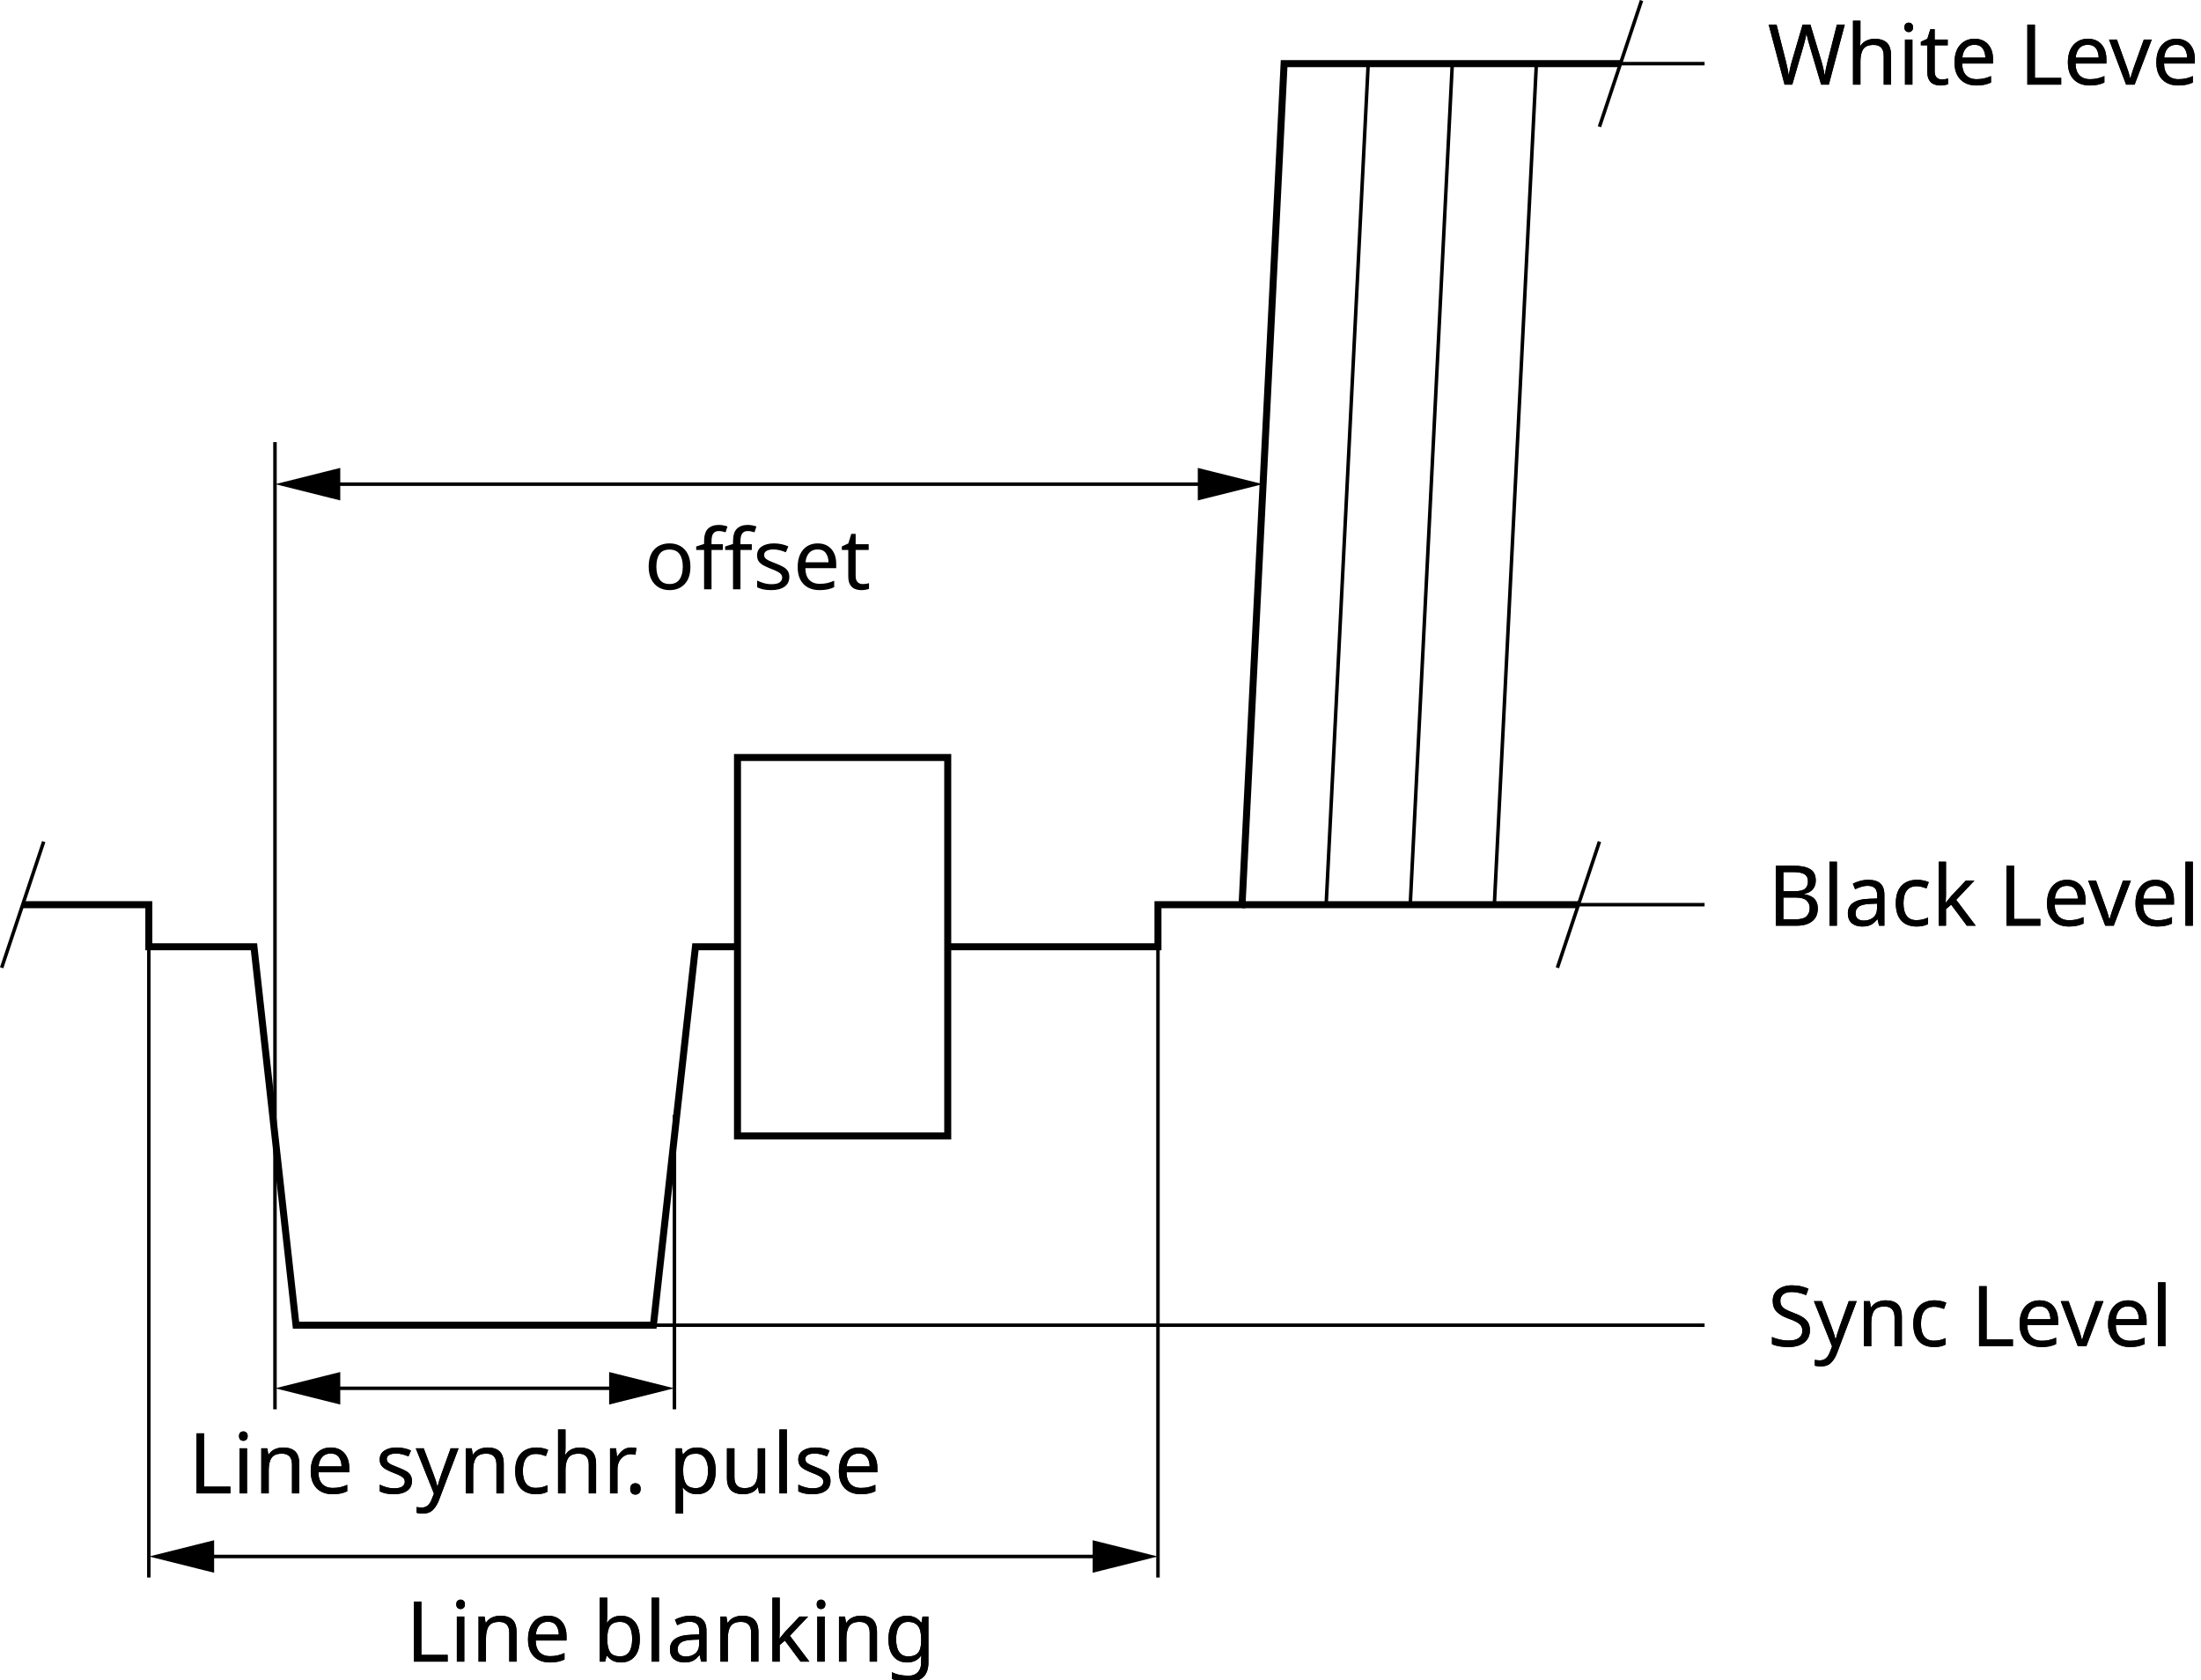
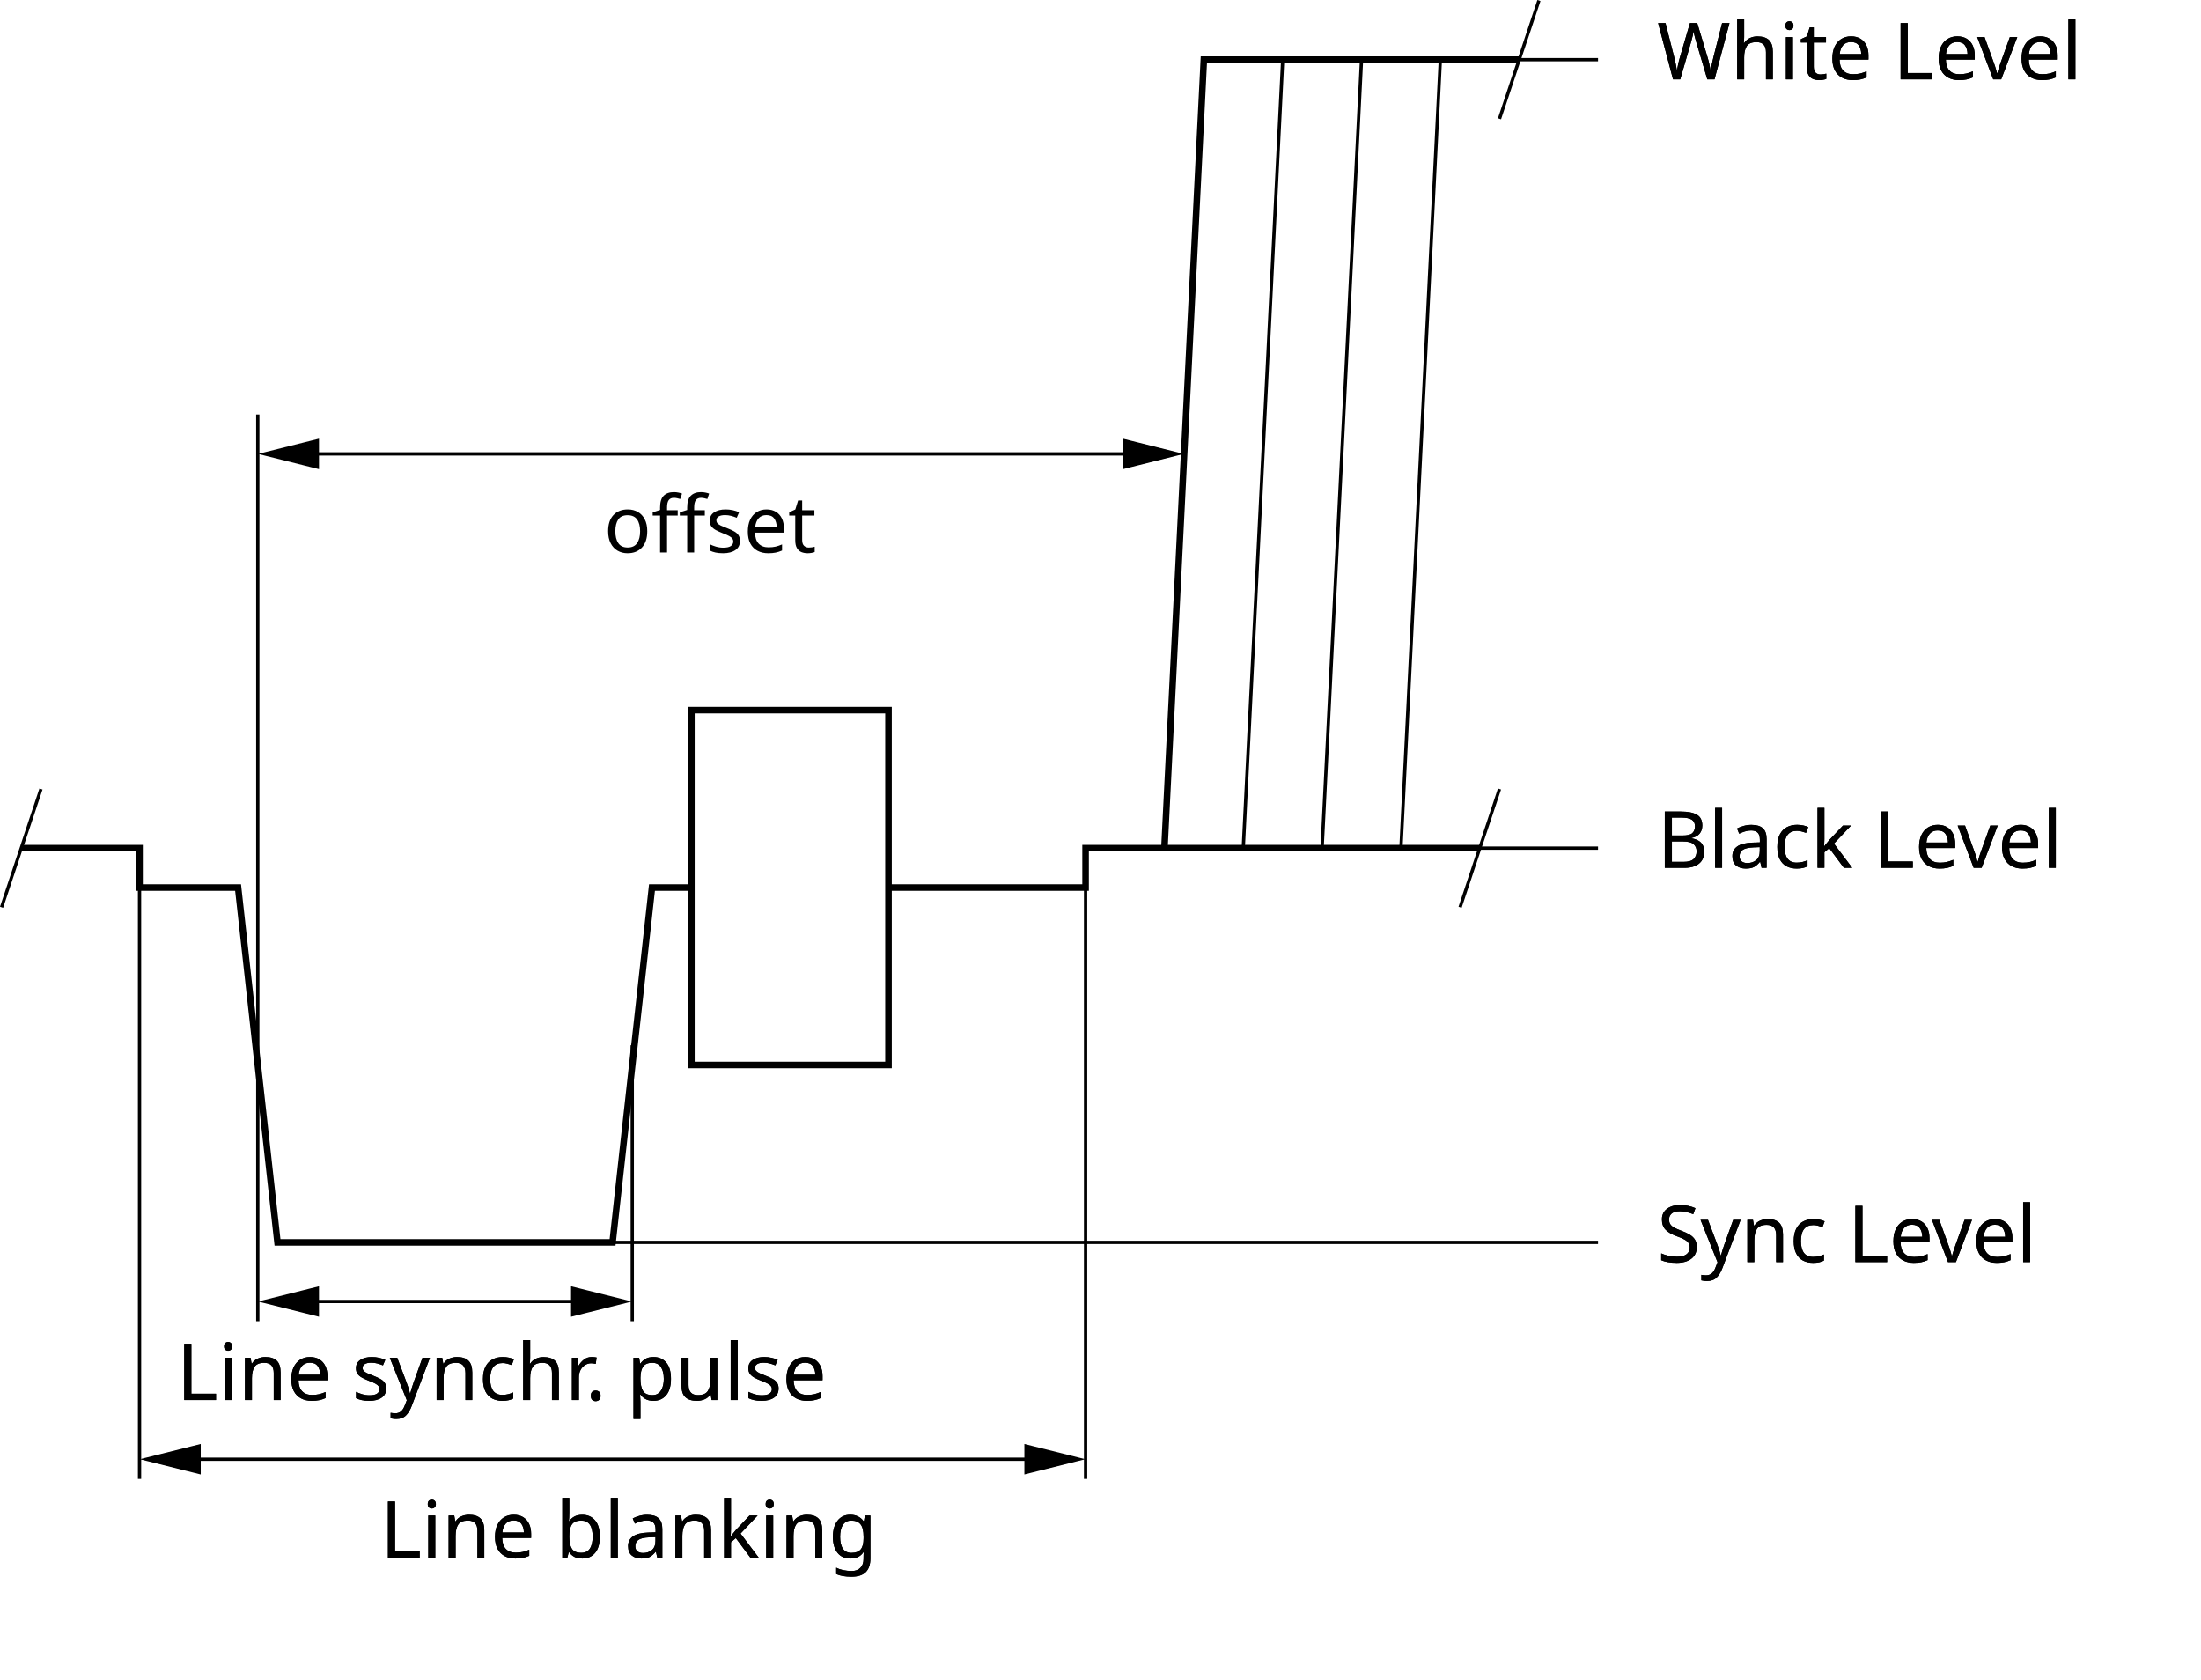
- <svg xmlns="http://www.w3.org/2000/svg" id="svg2" version="1.1" xml:space="preserve" width="192.399mm" height="146.835mm" viewBox="0 0 681.727 520.283">
+ <svg xmlns="http://www.w3.org/2000/svg" id="svg2" version="1.1" xml:space="preserve" width="192.399mm" height="146.835mm" viewBox="0 0 727.176 554.968">
  <defs id="defs6">
    <clipPath clipPathUnits="userSpaceOnUse" id="clipPath30">
      <path d="m 0,0 0,1163 1544,0 L 1544,0 0,0 Z m 187.184,836.05 0,-19.278 48.517,0 -38.556,9.639 38.556,9.639 -48.517,0 z m 689.189,-19.278 0,19.278 -48.516,0 38.556,-9.639 -38.556,-9.639 48.516,0 z" id="path32" style="clip-rule:evenodd" />
    </clipPath>
    <clipPath clipPathUnits="userSpaceOnUse" id="clipPath52">
      <path d="m 0,0 0,1163 1544,0 L 1544,0 0,0 Z m 804.08,79.389 0,19.278 -48.516,0 38.556,-9.639 -38.556,-9.639 48.516,0 z m -703.647,19.278 0,-19.278 48.517,0 -38.556,9.639 38.556,9.639 -48.517,0 z" id="path54" style="clip-rule:evenodd" />
    </clipPath>
    <clipPath clipPathUnits="userSpaceOnUse" id="clipPath94">
      <path d="m 0,0 0,1163 1544,0 L 1544,0 0,0 Z m 471.535,195.057 0,19.278 -48.516,0 38.555,-9.639 -38.555,-9.639 48.516,0 z m -284.351,19.278 0,-19.278 48.517,0 -38.556,9.639 38.556,9.639 -48.517,0 z" id="path96" style="clip-rule:evenodd" />
    </clipPath>
  </defs>
  <g id="g10" transform="matrix(1.25,0,0,-1.25,-0.3625824,520.7987)">
    <g id="g14" transform="matrix(0.3603023,0,0,0.3603023,-0.7549848,-1.074368)" style="">
      <path id="path16" style="fill:none;stroke:#000000;stroke-width:2.41;stroke-linecap:butt;stroke-linejoin:miter;stroke-miterlimit:10;stroke-dasharray:none;stroke-opacity:1" d="M 32.96,580.617 4.043,493.866" />
      <path id="path18" style="fill:none;stroke:#000000;stroke-width:2.41;stroke-linecap:butt;stroke-linejoin:miter;stroke-miterlimit:10;stroke-dasharray:none;stroke-opacity:1" d="m 192.004,855.328 0,-665.091" />
      <path id="path20" style="fill:none;stroke:#000000;stroke-width:2.41;stroke-linecap:butt;stroke-linejoin:miter;stroke-miterlimit:10;stroke-dasharray:none;stroke-opacity:1" d="m 466.715,392.656 0,-202.419" />
      <path id="path22" style="fill:none;stroke:#000000;stroke-width:2.41;stroke-linecap:butt;stroke-linejoin:miter;stroke-miterlimit:10;stroke-dasharray:none;stroke-opacity:1" d="m 799.261,508.324 0,-433.755" />
      <path id="path24" style="fill:none;stroke:#000000;stroke-width:4.819;stroke-linecap:butt;stroke-linejoin:miter;stroke-miterlimit:10;stroke-dasharray:none;stroke-opacity:1" d="m 857.095,537.241 231.335,0" />
    </g>
    <g id="g26" transform="matrix(0.3603023,0,0,0.3603023,-0.7549848,-1.074368)" style="">
      <g clip-path="url(#clipPath30)" id="g28" style="">
        <path id="path34" style="fill:none;stroke:#000000;stroke-width:2.41;stroke-linecap:butt;stroke-linejoin:miter;stroke-miterlimit:10;stroke-dasharray:none;stroke-opacity:1" d="m 871.553,826.411 -679.549,0" />
      </g>
    </g>
    <g id="g36" transform="matrix(0.3603023,0,0,0.3603023,-0.7549848,-1.074368)" style="">
      <path id="path38" style="fill:#000000;fill-opacity:1;fill-rule:evenodd;stroke:none" d="m 827.857,816.772 38.556,9.639 -38.556,9.639 0,-19.278" />
      <path id="path40" style="fill:none;stroke:#000000;stroke-width:2.41;stroke-linecap:butt;stroke-linejoin:miter;stroke-miterlimit:10;stroke-dasharray:none;stroke-opacity:1" d="m 827.857,816.772 38.556,9.639 -38.556,9.639 0,-19.278 z" />
      <path id="path42" style="fill:#000000;fill-opacity:1;fill-rule:evenodd;stroke:none" d="m 235.701,836.05 -38.556,-9.639 38.556,-9.639 0,19.278" />
      <path id="path44" style="fill:none;stroke:#000000;stroke-width:2.41;stroke-linecap:butt;stroke-linejoin:miter;stroke-miterlimit:10;stroke-dasharray:none;stroke-opacity:1" d="m 235.701,836.05 -38.556,-9.639 38.556,-9.639 0,19.278 z" />
      <path id="path46" style="fill:none;stroke:#000000;stroke-width:2.41;stroke-linecap:butt;stroke-linejoin:miter;stroke-miterlimit:10;stroke-dasharray:none;stroke-opacity:1" d="m 1073.97,493.866 28.92,86.751" />
    </g>
    <g id="g48" transform="matrix(0.3603023,0,0,0.3603023,-0.7549848,-1.074368)" style="">
      <g clip-path="url(#clipPath52)" id="g50" style="">
        <path id="path56" style="fill:none;stroke:#000000;stroke-width:2.41;stroke-linecap:butt;stroke-linejoin:miter;stroke-miterlimit:10;stroke-dasharray:none;stroke-opacity:1" d="m 105.253,89.028 694.008,0" />
      </g>
    </g>
    <path d="m 52.912,34.475 -13.892,-3.473 13.892,-3.473 0,6.946" style="fill:#000000;fill-opacity:1;fill-rule:evenodd;stroke:none" id="path60" />
    <path d="m 52.912,34.475 -13.892,-3.473 13.892,-3.473 0,6.946 z" style="fill:none;stroke:#000000;stroke-width:0.868;stroke-linecap:butt;stroke-linejoin:miter;stroke-miterlimit:10;stroke-dasharray:none;stroke-opacity:1" id="path62" />
    <path d="m 271.476,27.53 13.892,3.473 -13.892,3.473 0,-6.946" style="fill:#000000;fill-opacity:1;fill-rule:evenodd;stroke:none" id="path64" />
    <path d="m 271.476,27.53 13.892,3.473 -13.892,3.473 0,-6.946 z" style="fill:none;stroke:#000000;stroke-width:0.868;stroke-linecap:butt;stroke-linejoin:miter;stroke-miterlimit:10;stroke-dasharray:none;stroke-opacity:1" id="path66" />
    <path d="m 5.911,192.495 31.257,0 0,-10.419 26.047,0 10.419,-93.77 88.561,0 10.419,93.77 10.419,0" style="fill:none;stroke:#000000;stroke-width:1.736;stroke-linecap:butt;stroke-linejoin:miter;stroke-miterlimit:10;stroke-dasharray:none;stroke-opacity:1" id="path68" />
    <path d="m 162.194,88.306 260.471,0" style="fill:none;stroke:#000000;stroke-width:0.868;stroke-linecap:butt;stroke-linejoin:miter;stroke-miterlimit:10;stroke-dasharray:none;stroke-opacity:1" id="path70" />
    <path d="m 37.168,182.076 0,-156.283" style="fill:none;stroke:#000000;stroke-width:0.868;stroke-linecap:butt;stroke-linejoin:miter;stroke-miterlimit:10;stroke-dasharray:none;stroke-opacity:1" id="path72" />
    <path d="m 235.126,182.076 52.094,0 0,10.419 20.838,0 10.419,208.377 83.352,0" style="fill:none;stroke:#000000;stroke-width:1.736;stroke-linecap:butt;stroke-linejoin:miter;stroke-miterlimit:10;stroke-dasharray:none;stroke-opacity:1" id="path74" />
    <path d="m 391.409,192.495 31.256,0" style="fill:none;stroke:#000000;stroke-width:0.868;stroke-linecap:butt;stroke-linejoin:miter;stroke-miterlimit:10;stroke-dasharray:none;stroke-opacity:1" id="path76" />
    <path d="m 401.829,400.872 20.836,0" style="fill:none;stroke:#000000;stroke-width:0.868;stroke-linecap:butt;stroke-linejoin:miter;stroke-miterlimit:10;stroke-dasharray:none;stroke-opacity:1" id="path78" />
    <path d="m 328.896,192.495 10.419,208.377" style="fill:none;stroke:#000000;stroke-width:0.868;stroke-linecap:butt;stroke-linejoin:miter;stroke-miterlimit:10;stroke-dasharray:none;stroke-opacity:1" id="path80" />
    <path d="m 349.734,192.495 10.419,208.377" style="fill:none;stroke:#000000;stroke-width:0.868;stroke-linecap:butt;stroke-linejoin:miter;stroke-miterlimit:10;stroke-dasharray:none;stroke-opacity:1" id="path82" />
    <path d="m 370.573,192.495 10.416,208.377" style="fill:none;stroke:#000000;stroke-width:0.868;stroke-linecap:butt;stroke-linejoin:miter;stroke-miterlimit:10;stroke-dasharray:none;stroke-opacity:1" id="path84" />
    <path d="m 396.619,385.245 10.42,31.256" style="fill:none;stroke:#000000;stroke-width:0.868;stroke-linecap:butt;stroke-linejoin:miter;stroke-miterlimit:10;stroke-dasharray:none;stroke-opacity:1" id="path86" />
    <path d="m 183.032,135.191 52.094,0 0,93.77 -52.094,0 0,-93.77 z" style="fill:none;stroke:#000000;stroke-width:1.736;stroke-linecap:butt;stroke-linejoin:miter;stroke-miterlimit:10;stroke-dasharray:none;stroke-opacity:1" id="path88" />
    <g id="g90" transform="matrix(0.3603023,0,0,0.3603023,-0.7549848,-1.074368)" style="">
      <g clip-path="url(#clipPath94)" id="g92" style="">
        <path id="path98" style="fill:none;stroke:#000000;stroke-width:2.41;stroke-linecap:butt;stroke-linejoin:miter;stroke-miterlimit:10;stroke-dasharray:none;stroke-opacity:1" d="m 192.004,204.696 274.711,0" />
      </g>
    </g>
    <path d="m 84.169,76.151 -13.892,-3.473 13.892,-3.473 0,6.946" style="fill:#000000;fill-opacity:1;fill-rule:evenodd;stroke:none" id="path102" />
    <path d="m 84.169,76.151 -13.892,-3.473 13.892,-3.473 0,6.946 z" style="fill:none;stroke:#000000;stroke-width:0.868;stroke-linecap:butt;stroke-linejoin:miter;stroke-miterlimit:10;stroke-dasharray:none;stroke-opacity:1" id="path104" />
    <path d="m 151.66,69.205 13.891,3.473 -13.891,3.473 0,-6.946" style="fill:#000000;fill-opacity:1;fill-rule:evenodd;stroke:none" id="path106" />
    <path d="m 151.66,69.205 13.891,3.473 -13.891,3.473 0,-6.946 z" style="fill:none;stroke:#000000;stroke-width:0.868;stroke-linecap:butt;stroke-linejoin:miter;stroke-miterlimit:10;stroke-dasharray:none;stroke-opacity:1" id="path108" />
    <text id="text112" style="font-variant:normal;font-weight:normal;font-size:20.838px;font-family:sans-serif;-inkscape-font-specification:sans-serif;writing-mode:lr-tb;fill:#000000;fill-opacity:1;fill-rule:nonzero;stroke:none;font-style:normal;font-stretch:normal;" transform="scale(1,-1)" x="438.295" y="-187.286">
      <tspan id="tspan114" y="-187.286" x="438.295 452.194 456.82 468.406 478.824 489.243 495.036 506.622 518.208 528.627 540.212">Black Level</tspan>
      <tspan id="tspan116" y="-83.097" x="438.295 452.194 462.613 474.198 484.617 490.41 501.996 513.582 524.001 535.586">Sync Level</tspan>
      <tspan id="tspan118" y="-395.663" x="438.295 457.966 469.552 474.178 479.97 491.556 497.349 508.935 520.521 530.94 542.525">White Level</tspan>
    </text>
    <text id="text120" style="font-variant:normal;font-weight:normal;font-size:20.838px;font-family:sans-serif;-inkscape-font-specification:sans-serif;writing-mode:lr-tb;fill:#000000;fill-opacity:1;fill-rule:nonzero;stroke:none;font-style:normal;font-stretch:normal;" transform="scale(1,-1)" x="159.883" y="-270.636">
      <tspan id="tspan122" y="-270.636" x="159.883 172.614 179.553 186.492 198.078 209.664">offset</tspan>
    </text>
    <text id="text124" style="font-variant:normal;font-weight:normal;font-size:20.838px;font-family:sans-serif;-inkscape-font-specification:sans-serif;writing-mode:lr-tb;fill:#000000;fill-opacity:1;fill-rule:nonzero;stroke:none;font-style:normal;font-stretch:normal;" transform="scale(1,-1)" x="46.974" y="-46.631">
      <tspan id="tspan126" y="-46.631" x="46.974 58.559 63.185 74.771 86.357 92.15 102.569 112.987 124.573 134.992 146.578 153.517 159.31 165.103 176.688 188.274 192.9 203.319">Line synchr. pulse</tspan>
      <tspan id="tspan128" y="-4.955" x="100.808 112.394 117.02 128.605 140.191 145.984 157.57 162.196 173.781 185.367 195.786 200.412 211.998">Line blanking</tspan>
    </text>
    <text id="text3473" style="font-variant:normal;font-weight:normal;font-size:20.838px;font-family:sans-serif;-inkscape-font-specification:sans-serif;writing-mode:lr-tb;fill:#000000;fill-opacity:1;fill-rule:nonzero;stroke:none;font-style:normal;font-stretch:normal;" transform="scale(1,-1)" x="46.974 58.559 63.185 74.771 86.357 92.15 102.569 112.987 124.573 134.992 146.578 153.517 159.31 165.103 176.688 188.274 192.9 203.319" y="-46.631">
      <tspan id="tspan3475" y="-46.631" x="46.974 58.559 63.185 74.771 86.357 92.15 102.569 112.987 124.573 134.992 146.578 153.517 159.31 165.103 176.688 188.274 192.9 203.319">Line synchr. pulse</tspan>
    </text>
    <text id="text3477" style="font-variant:normal;font-weight:normal;font-size:20.838px;font-family:sans-serif;-inkscape-font-specification:sans-serif;writing-mode:lr-tb;fill:#000000;fill-opacity:1;fill-rule:nonzero;stroke:none;font-style:normal;font-stretch:normal;" transform="scale(1,-1)" x="100.808 112.394 117.02 128.605 140.191 145.984 157.57 162.196 173.781 185.367 195.786 200.412 211.998" y="-4.955">
      <tspan id="tspan3479" y="-4.955" x="100.808 112.394 117.02 128.605 140.191 145.984 157.57 162.196 173.781 185.367 195.786 200.412 211.998">Line blanking</tspan>
    </text>
    <text id="text3607" style="font-variant:normal;font-weight:normal;font-size:20.838px;font-family:sans-serif;-inkscape-font-specification:sans-serif;writing-mode:lr-tb;fill:#000000;fill-opacity:1;fill-rule:nonzero;stroke:none;font-style:normal;font-stretch:normal;" transform="scale(1,-1)" x="438.295 452.194 456.82 468.406 478.824 489.243 495.036 506.622 518.208 528.627 540.212" y="-187.286">
      <tspan id="tspan3609" y="-187.286" x="438.295 452.194 456.82 468.406 478.824 489.243 495.036 506.622 518.208 528.627 540.212">Black Level</tspan>
    </text>
    <text id="text3611" style="font-variant:normal;font-weight:normal;font-size:20.838px;font-family:sans-serif;-inkscape-font-specification:sans-serif;writing-mode:lr-tb;fill:#000000;fill-opacity:1;fill-rule:nonzero;stroke:none;font-style:normal;font-stretch:normal;" transform="scale(1,-1)" x="438.295 452.194 462.613 474.198 484.617 490.41 501.996 513.582 524.001 535.586" y="-83.097">
      <tspan id="tspan3613" y="-83.097" x="438.295 452.194 462.613 474.198 484.617 490.41 501.996 513.582 524.001 535.586">Sync Level</tspan>
    </text>
    <text id="text3615" style="font-variant:normal;font-weight:normal;font-size:20.838px;font-family:sans-serif;-inkscape-font-specification:sans-serif;writing-mode:lr-tb;fill:#000000;fill-opacity:1;fill-rule:nonzero;stroke:none;font-style:normal;font-stretch:normal;" transform="scale(1,-1)" x="438.295 457.966 469.552 474.178 479.97 491.556 497.349 508.935 520.521 530.94 542.525" y="-395.663">
      <tspan id="tspan3617" y="-395.663" x="438.295 457.966 469.552 474.178 479.97 491.556 497.349 508.935 520.521 530.94 542.525">White Level</tspan>
    </text>
  </g>
</svg>
